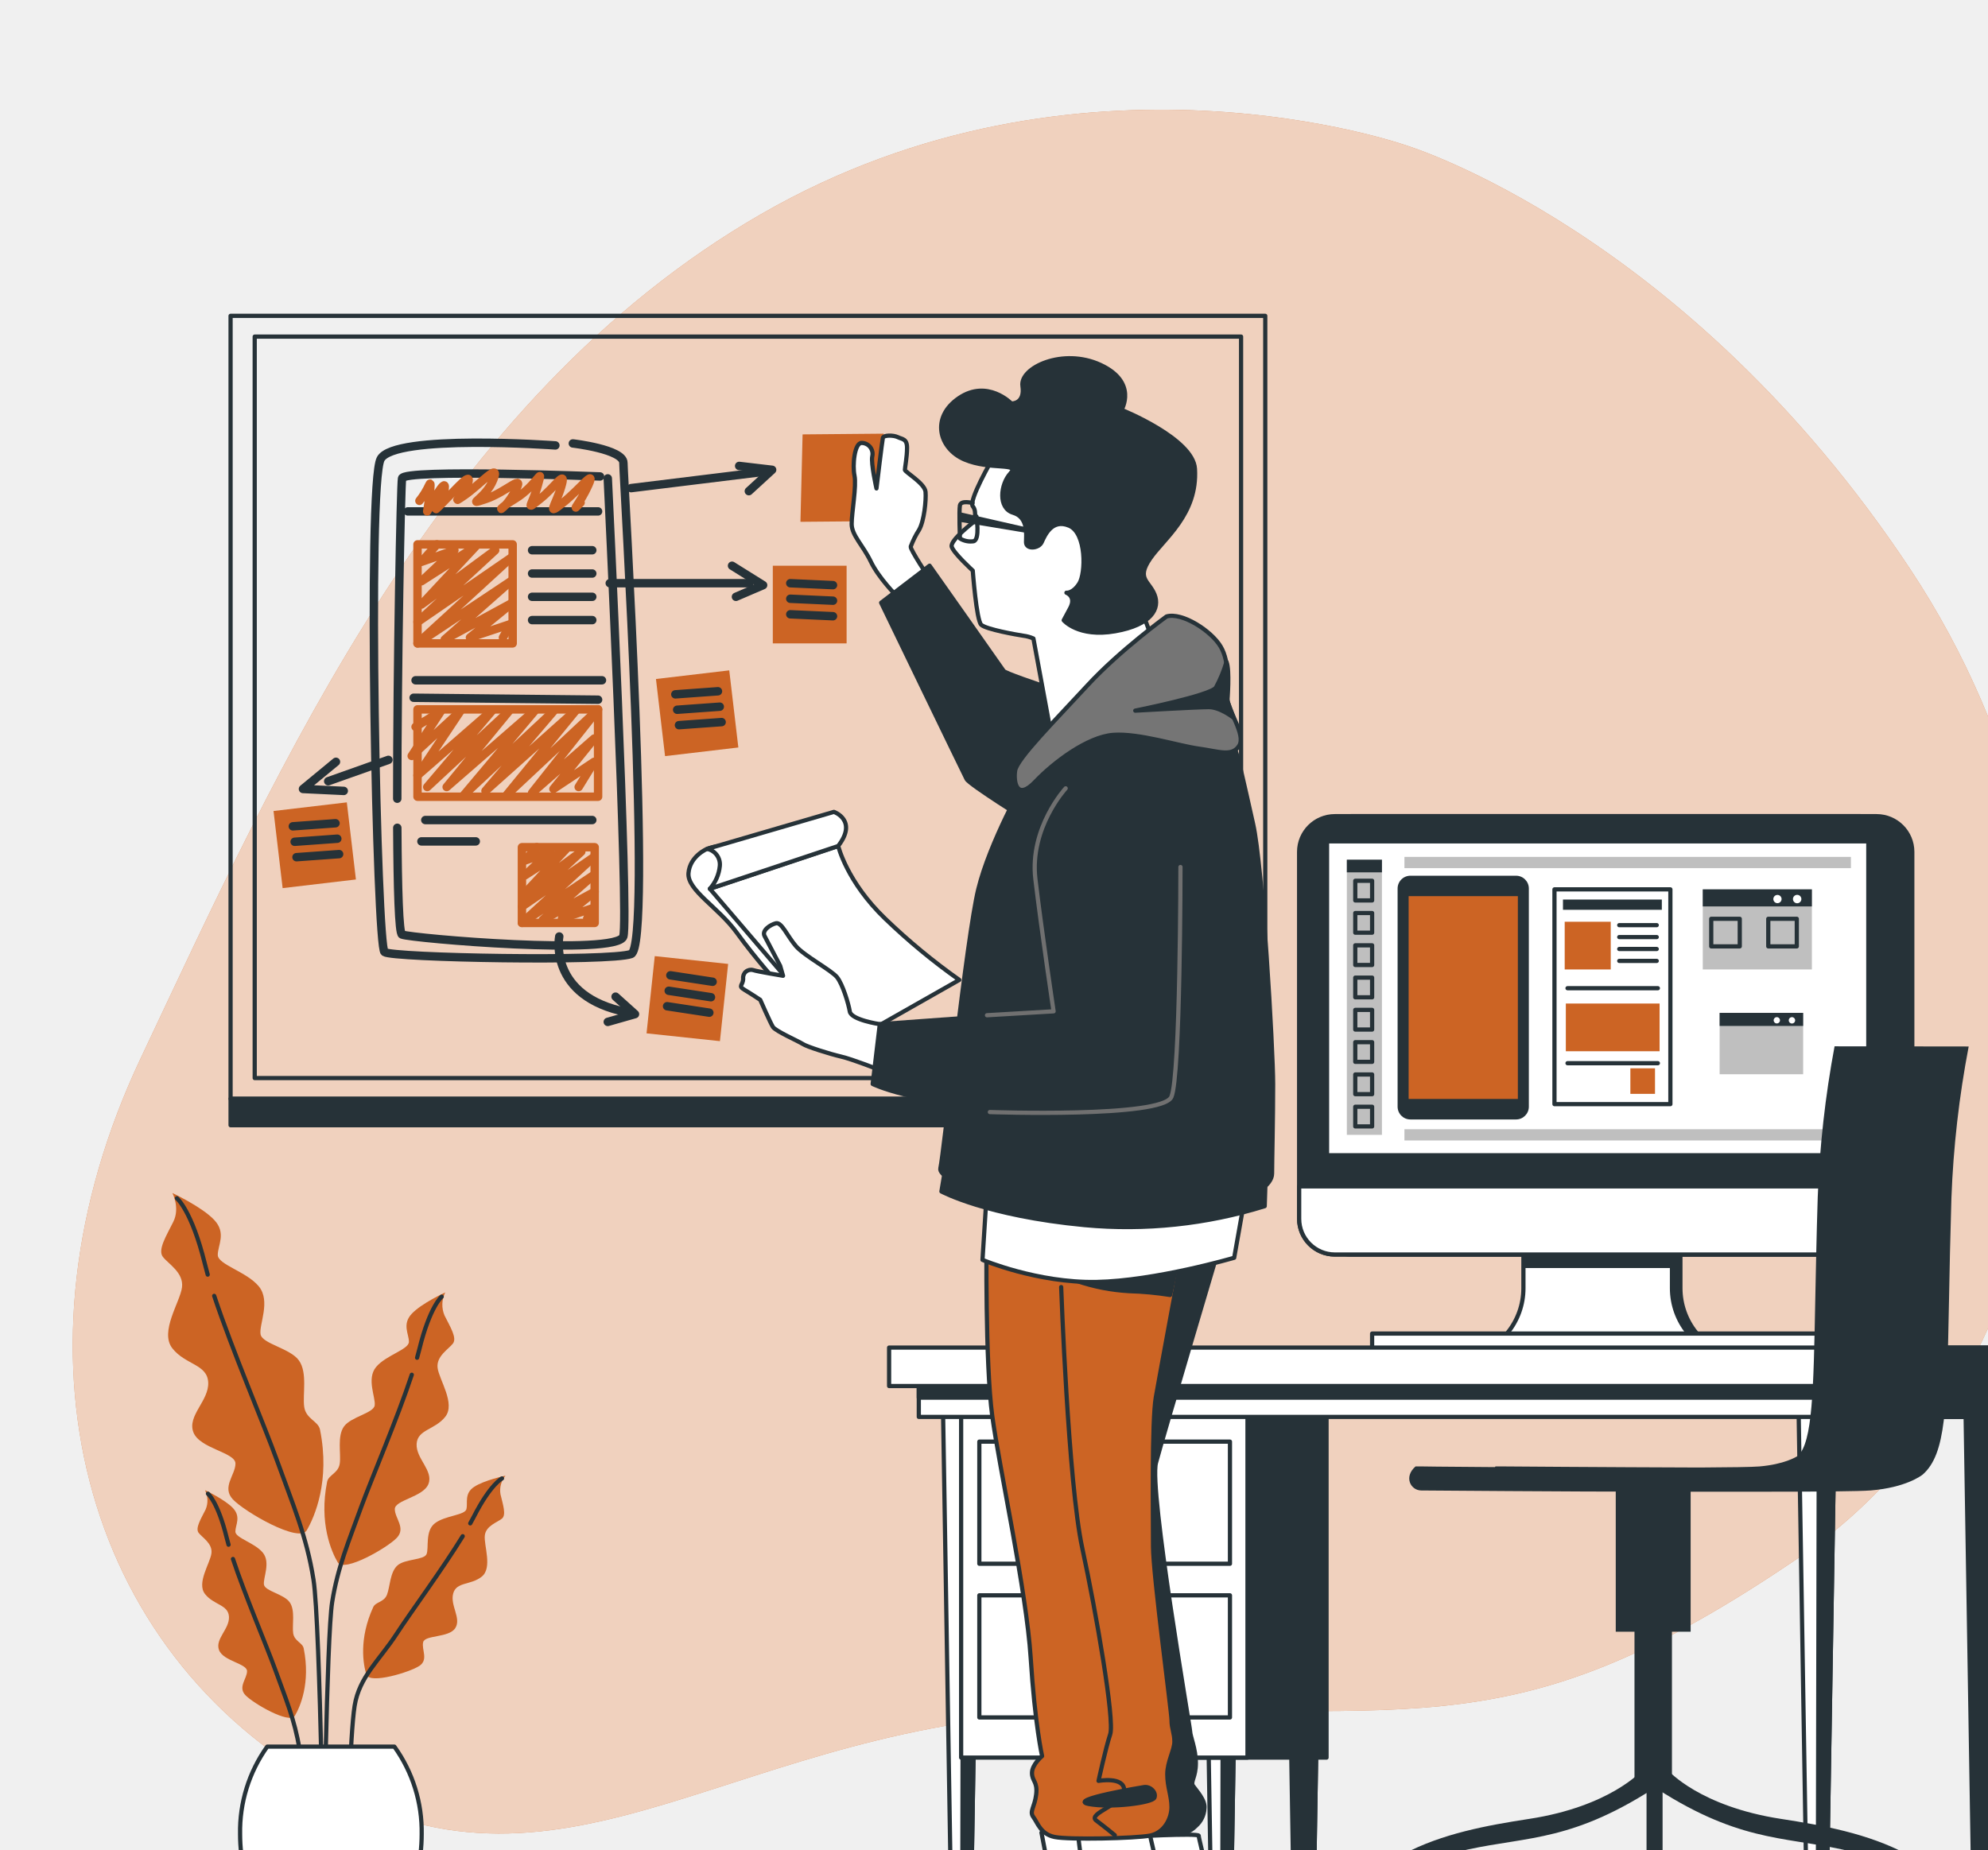
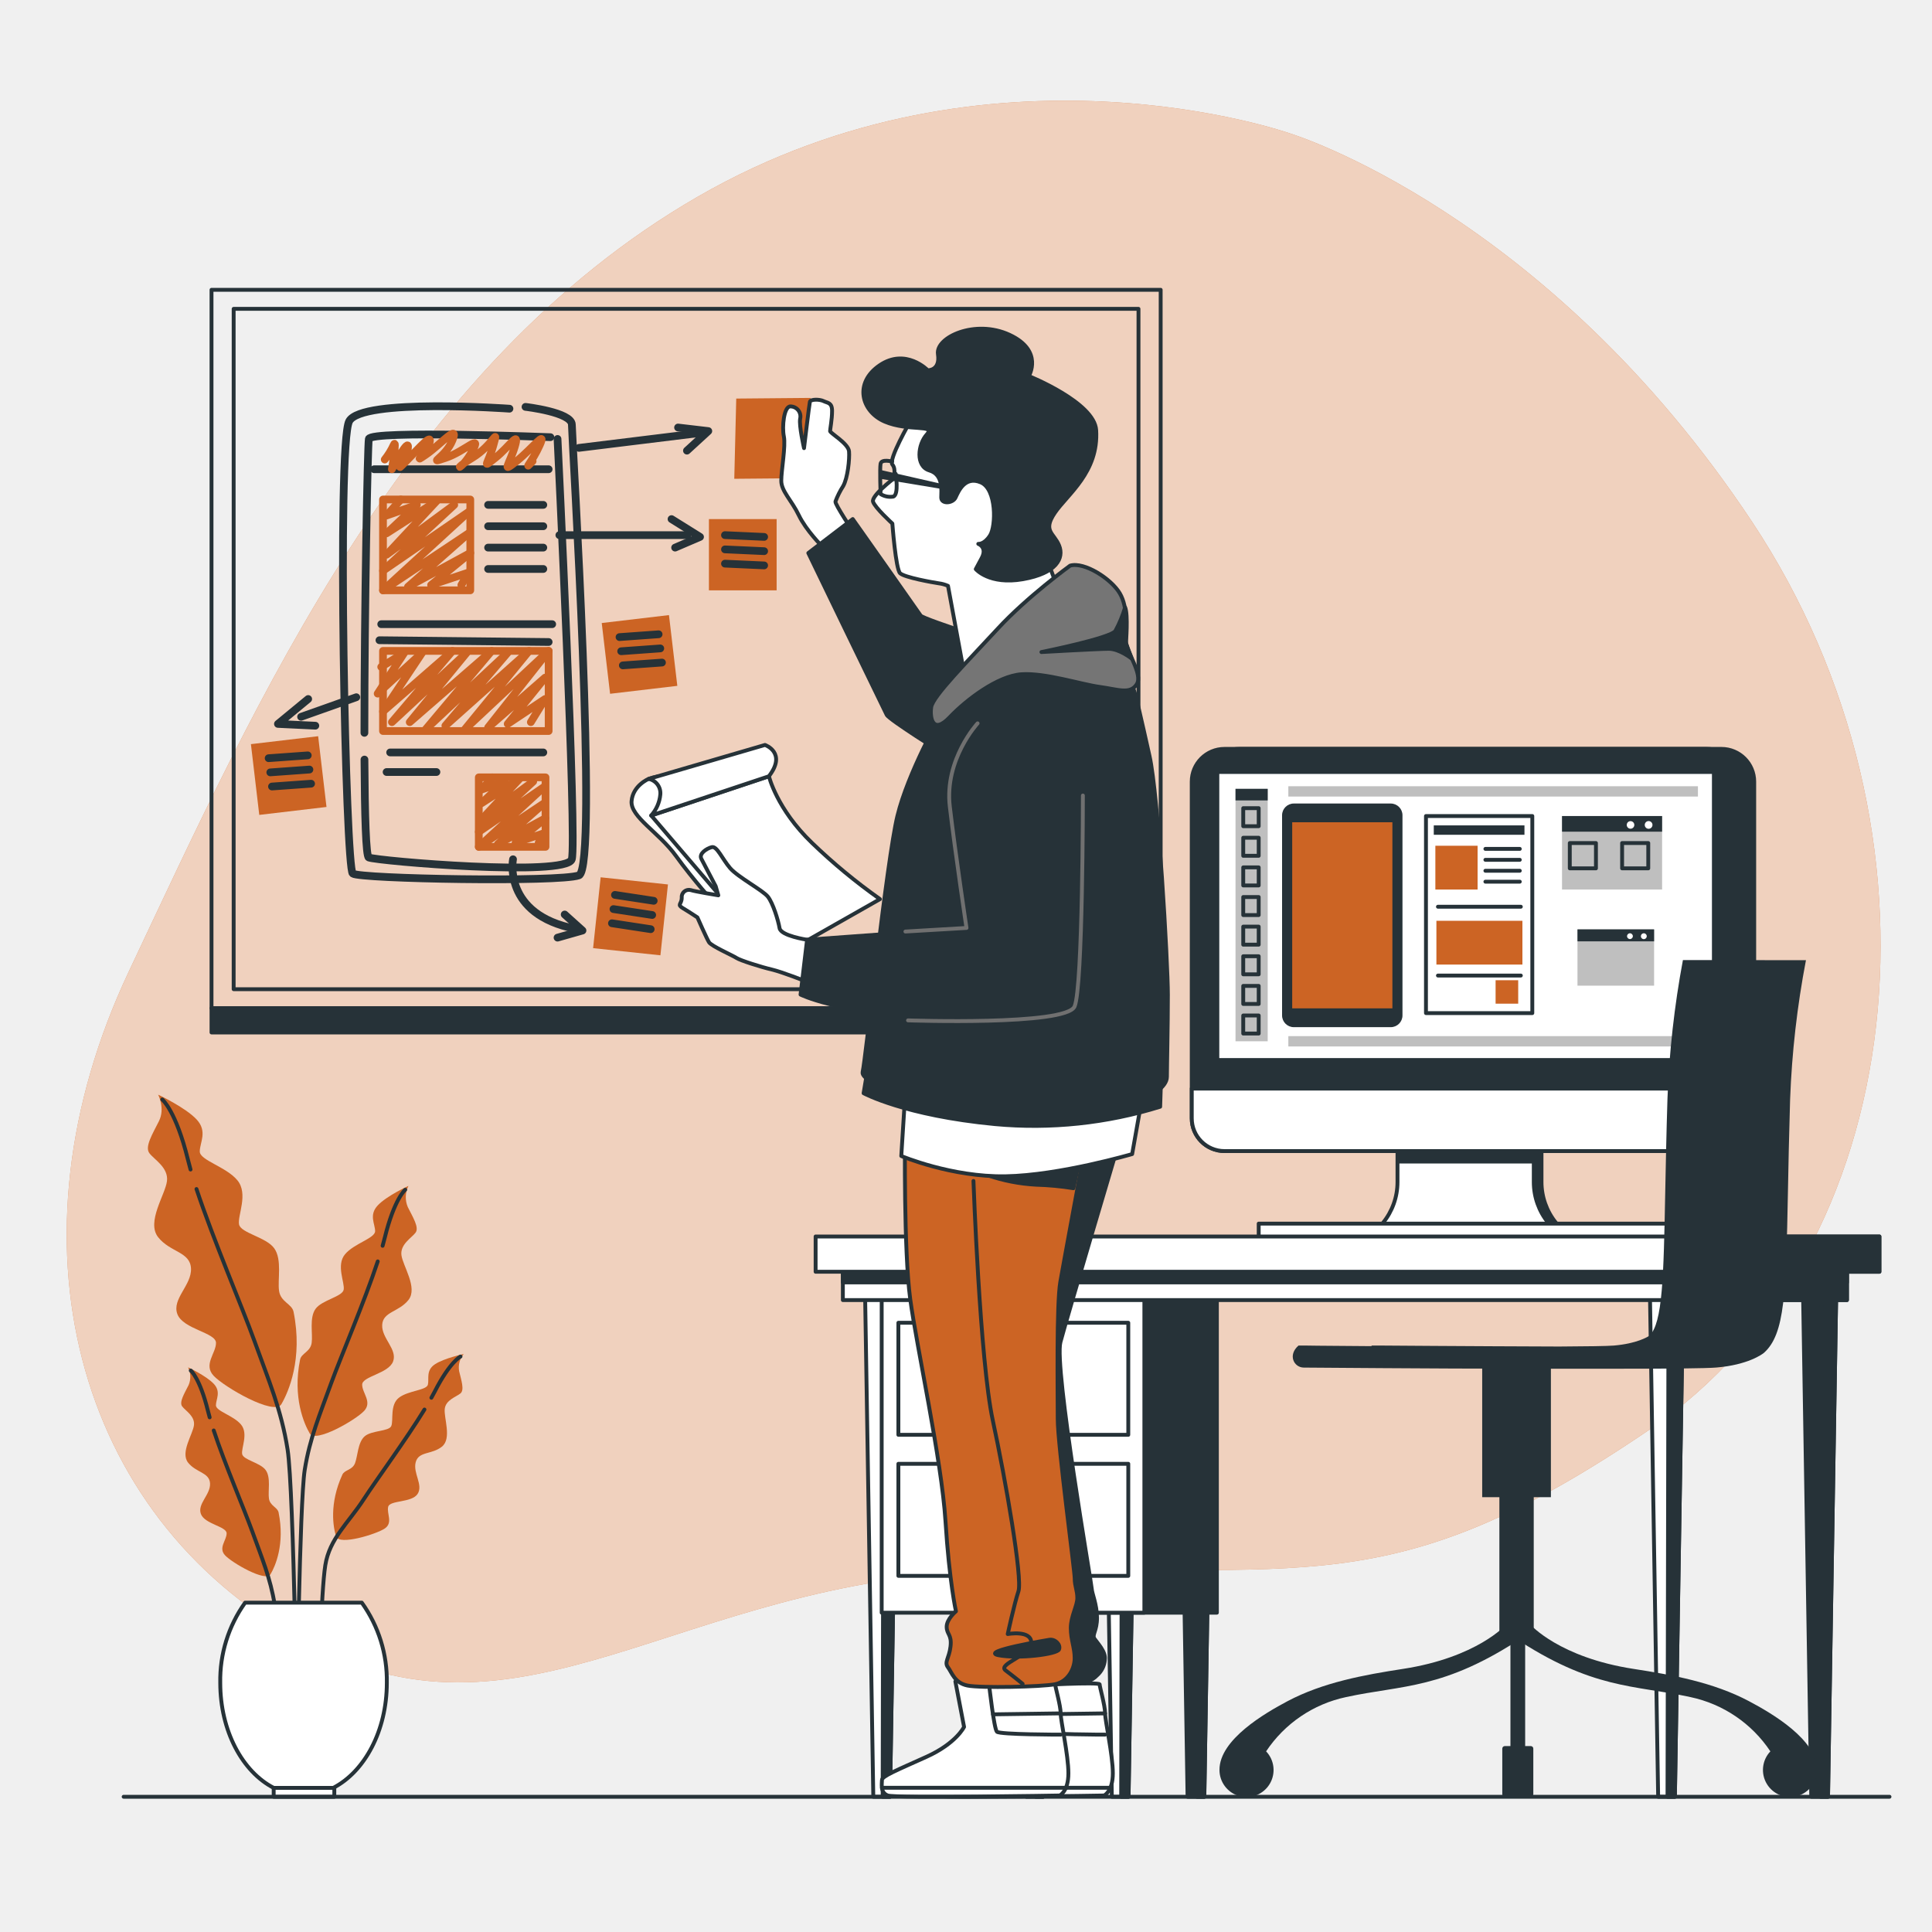
- <svg xmlns="http://www.w3.org/2000/svg">
+ <svg xmlns="http://www.w3.org/2000/svg" viewBox="0 0 500 500">
  <g id="freepik--background-simple--inject-64">
    <path d="M334,34.58s-77.4-27.52-153.37,16.3S66.3,181.67,33.38,251.34s-14,140.55,44,172.86,97.43-15.32,178.79-17.64S359.44,415.87,427,369.91s79.71-154.51,26.46-234.82S334,34.58,334,34.58Z" style="fill:#CC6424" />
    <path d="M334,34.58s-77.4-27.52-153.37,16.3S66.3,181.67,33.38,251.34s-14,140.55,44,172.86,97.43-15.32,178.79-17.64S359.44,415.87,427,369.91s79.71-154.51,26.46-234.82S334,34.58,334,34.58Z" style="fill:#fff;opacity:0.7" />
  </g>
  <g id="freepik--Plants--inject-64">
    <path d="M40.93,283.3s1.86,3.53.21,6.84-3.73,6.63-2.49,8.29,5,3.73,4.56,7.25-5.39,10.57-2.28,14.51,8.29,3.73,8.5,8.08-5,7.87-3.53,11.81,10,4.77,10,7.46-3.32,5.6-.62,8.5S71,366.51,72.82,363.4s5.62-11.71,3.15-23.92c-.42-2.05-3.34-2.51-3.75-5.41s.83-8.08-1.24-11-8.71-3.94-9.12-6.22,2.48-7.87-.42-11.39S51.7,300.3,51.7,298s2.08-5.18-.82-8.29S40.93,283.3,40.93,283.3Z" style="fill:#CC6424" />
    <path d="M50.85,307.72c4.32,13,11.88,30.67,14.95,39.2,3.73,10.36,7,17.86,8.63,28.22S77,454.89,77,454.89" style="fill:none;stroke:#263238;stroke-linecap:round;stroke-linejoin:round" />
    <path d="M42,284.55s3.52,2.9,6.63,15.54c.2.81.43,1.67.68,2.58" style="fill:none;stroke:#263238;stroke-linecap:round;stroke-linejoin:round" />
    <path d="M105.7,306.91a6.54,6.54,0,0,0-.16,5.48c1.32,2.65,3,5.3,2,6.63s-4,3-3.65,5.8,4.31,8.46,1.82,11.61-6.63,3-6.8,6.47,4,6.3,2.82,9.45-8,3.82-8,6,2.66,4.48.5,6.8S81.67,373.5,80.18,371s-4.49-9.37-2.52-19.14c.33-1.64,2.67-2,3-4.33s-.66-6.47,1-8.79,7-3.15,7.29-5-2-6.3.33-9.12,7.8-4.15,7.8-6-1.66-4.15.66-6.64S105.7,306.91,105.7,306.91Z" style="fill:#CC6424" />
    <path d="M97.76,326.45c-3.45,10.43-9.5,24.55-12,31.37-3,8.3-5.58,14.3-6.9,22.59s-2.05,63.82-2.05,63.82" style="fill:none;stroke:#263238;stroke-linecap:round;stroke-linejoin:round" />
    <path d="M104.87,307.91s-2.82,2.32-5.3,12.44c-.16.65-.35,1.34-.55,2.06" style="fill:none;stroke:#263238;stroke-linecap:round;stroke-linejoin:round" />
    <path d="M48.68,353.87a5.48,5.48,0,0,1,.14,4.57c-1.11,2.22-2.5,4.43-1.67,5.54s3.33,2.5,3.05,4.85-3.6,7.07-1.52,9.7,5.54,2.49,5.68,5.4S51,389.2,52,391.83s6.65,3.19,6.65,5-2.21,3.74-.41,5.68,10.51,7,11.76,4.92,3.76-7.83,2.1-16c-.27-1.37-2.22-1.68-2.5-3.62s.55-5.4-.83-7.34-5.82-2.63-6.1-4.16,1.66-5.26-.28-7.62-6.51-3.46-6.51-5,1.39-3.47-.55-5.55S48.68,353.87,48.68,353.87Z" style="fill:#CC6424" />
    <path d="M55.31,370.2c2.89,8.71,7.94,20.5,10,26.2,2.5,6.93,4.67,12,5.77,18.87s1.72,32.64,1.72,32.64" style="fill:none;stroke:#263238;stroke-linecap:round;stroke-linejoin:round" />
    <path d="M49.37,354.7s2.36,1.94,4.43,10.39c.14.55.29,1.12.46,1.72" style="fill:none;stroke:#263238;stroke-linecap:round;stroke-linejoin:round" />
    <path d="M120,350.42a5.45,5.45,0,0,0-1.18,4.42c.57,2.41,1.42,4.88.35,5.77s-3.8,1.67-4.07,4,1.89,7.7-.74,9.79-6,1.15-6.77,4,2,5.88.49,8.22-7.2,1.58-7.62,3.34,1.31,4.14-.89,5.62S87.77,400,87,397.67s-1.86-8.48,1.61-16.05c.59-1.27,2.56-1.12,3.27-2.95s.7-5.38,2.49-6.95,6.27-1.24,6.89-2.66-.42-5.5,2-7.35,7.13-1.88,7.48-3.37-.56-3.68,1.81-5.26S120,350.42,120,350.42Z" style="fill:#CC6424" />
    <path d="M109.85,364.79c-4.8,7.82-12.42,18.15-15.72,23.23-4,6.17-8.83,10.12-9.94,17.05s-1.71,32.64-1.71,32.64" style="fill:none;stroke:#263238;stroke-linecap:round;stroke-linejoin:round" />
    <path d="M119.18,351.07s-2.74,1.35-6.69,9.1c-.26.5-.54,1-.85,1.57" style="fill:none;stroke:#263238;stroke-linecap:round;stroke-linejoin:round" />
    <path d="M70.83,462.7H86.24c8.11-4.18,13.87-14.76,13.87-27.17a34.57,34.57,0,0,0-6.48-20.77H63.44A34.57,34.57,0,0,0,57,435.53C57,447.94,62.72,458.52,70.83,462.7Z" style="fill:#fff;stroke:#263238;stroke-linecap:round;stroke-linejoin:round" />
    <rect x="70.83" y="462.7" width="15.69" height="2.3" style="fill:#fff;stroke:#263238;stroke-linecap:round;stroke-linejoin:round" />
  </g>
  <g id="freepik--Board--inject-64">
    <rect x="54.74" y="75" width="245.64" height="185.92" style="fill:none;stroke:#263238;stroke-linecap:round;stroke-linejoin:round" />
    <rect x="60.47" y="79.93" width="234.17" height="176.07" style="fill:none;stroke:#263238;stroke-linecap:round;stroke-linejoin:round" />
    <path d="M131.85,105.77S93.59,103,90.37,109s-.93,115.7.92,117.08,53.47,2.3,58.54.46S148,113.14,148,109.91s-12-4.61-12-4.61" style="fill:none;stroke:#263238;stroke-linecap:round;stroke-linejoin:round;stroke-width:2px" />
    <path d="M94.32,196.57c.08,14.46.39,25.06,1.12,25.35,2.3.92,51.16,5.07,52.54.46s-3.69-108.78-3.69-108.78" style="fill:none;stroke:#263238;stroke-linecap:round;stroke-linejoin:round;stroke-width:2px" />
    <path d="M142.45,113.14s-46.55-1.84-47,.46c-.3,1.47-1.15,44.66-1.14,76.06" style="fill:none;stroke:#263238;stroke-linecap:round;stroke-linejoin:round;stroke-width:2px" />
    <line x1="96.82" y1="121.44" x2="141.99" y2="121.44" style="fill:none;stroke:#263238;stroke-linecap:round;stroke-linejoin:round;stroke-width:2px" />
    <path d="M137.84,119.35c-2.76,2.92,0,0,1.85-4.17s-1.85.83-6,4.17-1.84.84-.46-3.75-1.38,0-5.07,2.92-1.84,1.67-.46-3.34,0,0-5.53,3.34-2.77,3.33,0-1.67-1.84,0-6.91,1.67,0,0,1.84-4.59-3.23,1.25-6.91,3.75,0,0,.92-2.92-2.31.84-6,4.59,0,0,.46-3.34-4.15,5.43-4.15,5.43,1.38-8.35.46-6.26a18,18,0,0,1-2.31,3.75" style="fill:none;stroke:#CC6424;stroke-linecap:round;stroke-linejoin:round;stroke-width:2px" />
    <rect x="99.12" y="129.27" width="22.59" height="23.51" style="fill:none;stroke:#CC6424;stroke-linecap:round;stroke-linejoin:round;stroke-width:2px" />
    <polyline points="103.73 129.27 100.05 133.42 107.88 130.66 100.05 138.03 112.95 129.73 100.05 143.56 117.56 130.66 99.12 147.71 121.25 132.5 99.12 152.78 121.25 138.03 105.58 151.86 121.71 143.1 111.57 151.4 121.25 148.17 119.4 151.4" style="fill:none;stroke:#CC6424;stroke-linecap:round;stroke-linejoin:round;stroke-width:2px" />
    <rect x="123.91" y="201.18" width="17.27" height="17.98" style="fill:none;stroke:#CC6424;stroke-linecap:round;stroke-linejoin:round;stroke-width:2px" />
    <polyline points="127.43 201.18 124.61 204.35 130.6 202.24 124.61 207.88 134.48 201.53 124.61 212.11 138 202.24 123.91 215.28 140.82 203.65 123.91 219.16 140.82 207.88 128.84 218.45 141.18 211.75 133.42 218.1 140.82 215.63 139.41 218.1" style="fill:none;stroke:#CC6424;stroke-linecap:round;stroke-linejoin:round;stroke-width:2px" />
    <line x1="98.66" y1="161.54" x2="142.91" y2="161.54" style="fill:none;stroke:#263238;stroke-linecap:round;stroke-linejoin:round;stroke-width:2px" />
    <line x1="98.2" y1="165.69" x2="141.99" y2="166.15" style="fill:none;stroke:#263238;stroke-linecap:round;stroke-linejoin:round;stroke-width:2px" />
    <line x1="126.32" y1="130.66" x2="140.61" y2="130.66" style="fill:none;stroke:#263238;stroke-linecap:round;stroke-linejoin:round;stroke-width:2px" />
    <line x1="126.32" y1="136.19" x2="140.61" y2="136.19" style="fill:none;stroke:#263238;stroke-linecap:round;stroke-linejoin:round;stroke-width:2px" />
    <line x1="126.32" y1="141.72" x2="140.61" y2="141.72" style="fill:none;stroke:#263238;stroke-linecap:round;stroke-linejoin:round;stroke-width:2px" />
    <line x1="126.32" y1="147.25" x2="140.61" y2="147.25" style="fill:none;stroke:#263238;stroke-linecap:round;stroke-linejoin:round;stroke-width:2px" />
    <rect x="99.12" y="168.45" width="42.87" height="20.74" style="fill:none;stroke:#CC6424;stroke-linecap:round;stroke-linejoin:round;stroke-width:2px" />
    <polyline points="98.66 172.6 104.65 168.91 97.74 179.51 109.26 168.91 99.12 184.13 117.1 168.45 101.43 186.89 120.79 168.91 106.04 186.89 127.24 168.45 110.19 188.73 131.39 168.91 115.26 187.81 136.92 168.45 120.33 188.73 141.99 168.45 126.32 188.27 141.07 175.37 131.39 187.35 141.07 180.9 139.17 183.98 137.38 186.89" style="fill:none;stroke:#CC6424;stroke-linecap:round;stroke-linejoin:round;stroke-width:2px" />
    <line x1="100.97" y1="194.73" x2="140.61" y2="194.73" style="fill:none;stroke:#263238;stroke-linecap:round;stroke-linejoin:round;stroke-width:2px" />
    <line x1="100.05" y1="199.8" x2="112.95" y2="199.8" style="fill:none;stroke:#263238;stroke-linecap:round;stroke-linejoin:round;stroke-width:2px" />
    <line x1="149.83" y1="115.91" x2="181.47" y2="112.02" style="fill:none;stroke:#263238;stroke-linecap:round;stroke-linejoin:round;stroke-width:2px" />
    <line x1="144.76" y1="138.49" x2="177.94" y2="138.49" style="fill:none;stroke:#263238;stroke-linecap:round;stroke-linejoin:round;stroke-width:2px" />
    <line x1="92.21" y1="180.44" x2="77.92" y2="185.51" style="fill:none;stroke:#263238;stroke-linecap:round;stroke-linejoin:round;stroke-width:2px" />
    <path d="M132.77,222.38s-2.76,14.29,16.13,18" style="fill:none;stroke:#263238;stroke-linecap:round;stroke-linejoin:round;stroke-width:2px" />
    <polyline points="146.14 236.67 150.75 240.82 144.29 242.66" style="fill:none;stroke:#263238;stroke-linecap:round;stroke-linejoin:round;stroke-width:2px" />
    <polyline points="173.79 134.34 181.17 138.95 174.72 141.72" style="fill:none;stroke:#263238;stroke-linecap:round;stroke-linejoin:round;stroke-width:2px" />
    <polyline points="175.48 110.64 183.31 111.56 177.78 116.63" style="fill:none;stroke:#263238;stroke-linecap:round;stroke-linejoin:round;stroke-width:2px" />
    <polyline points="79.76 180.9 71.93 187.35 81.61 187.81" style="fill:none;stroke:#263238;stroke-linecap:round;stroke-linejoin:round;stroke-width:2px" />
    <rect x="183.47" y="134.34" width="17.52" height="18.44" style="fill:#CC6424" />
    <line x1="187.62" y1="138.49" x2="197.76" y2="138.95" style="fill:none;stroke:#263238;stroke-linecap:round;stroke-linejoin:round;stroke-width:2px" />
    <line x1="187.62" y1="142.18" x2="197.76" y2="142.64" style="fill:none;stroke:#263238;stroke-linecap:round;stroke-linejoin:round;stroke-width:2px" />
    <line x1="187.62" y1="145.87" x2="197.76" y2="146.33" style="fill:none;stroke:#263238;stroke-linecap:round;stroke-linejoin:round;stroke-width:2px" />
    <rect x="156.74" y="160.16" width="17.52" height="18.44" transform="translate(-18.7 20.55) rotate(-6.73)" style="fill:#CC6424" />
    <line x1="160.33" y1="164.88" x2="170.45" y2="164.15" style="fill:none;stroke:#263238;stroke-linecap:round;stroke-linejoin:round;stroke-width:2px" />
    <line x1="160.76" y1="168.54" x2="170.88" y2="167.81" style="fill:none;stroke:#263238;stroke-linecap:round;stroke-linejoin:round;stroke-width:2px" />
    <line x1="161.19" y1="172.2" x2="171.32" y2="171.47" style="fill:none;stroke:#263238;stroke-linecap:round;stroke-linejoin:round;stroke-width:2px" />
    <rect x="65.94" y="191.5" width="17.52" height="18.44" transform="translate(-22.99 10.13) rotate(-6.73)" style="fill:#CC6424" />
    <line x1="69.52" y1="196.22" x2="79.65" y2="195.49" style="fill:none;stroke:#263238;stroke-linecap:round;stroke-linejoin:round;stroke-width:2px" />
    <line x1="69.95" y1="199.89" x2="80.08" y2="199.16" style="fill:none;stroke:#263238;stroke-linecap:round;stroke-linejoin:round;stroke-width:2px" />
    <line x1="70.39" y1="203.55" x2="80.51" y2="202.82" style="fill:none;stroke:#263238;stroke-linecap:round;stroke-linejoin:round;stroke-width:2px" />
    <rect x="154.44" y="227.91" width="17.52" height="18.44" transform="translate(25.97 -15.92) rotate(6.07)" style="fill:#CC6424" />
    <line x1="159.15" y1="231.6" x2="169.18" y2="233.13" style="fill:none;stroke:#263238;stroke-linecap:round;stroke-linejoin:round;stroke-width:2px" />
    <line x1="158.76" y1="235.27" x2="168.79" y2="236.8" style="fill:none;stroke:#263238;stroke-linecap:round;stroke-linejoin:round;stroke-width:2px" />
    <line x1="158.37" y1="238.94" x2="168.4" y2="240.47" style="fill:none;stroke:#263238;stroke-linecap:round;stroke-linejoin:round;stroke-width:2px" />
    <rect x="54.74" y="260.92" width="245.63" height="6.28" style="fill:#263238;stroke:#263238;stroke-linecap:round;stroke-linejoin:round" />
  </g>
  <g id="freepik--Device--inject-64">
    <path d="M398.94,305.93V294.21H363.67v11.72a16.73,16.73,0,0,1-3.75,10.54l-1.54,1.91h45.85l-1.54-1.91A16.73,16.73,0,0,1,398.94,305.93Z" style="fill:#263238;stroke:#263238;stroke-linecap:round;stroke-linejoin:round" />
    <path d="M396.94,305.93V294.21H361.67v11.72a16.73,16.73,0,0,1-3.75,10.54l-1.54,1.91h45.85l-1.54-1.91A16.73,16.73,0,0,1,396.94,305.93Z" style="fill:#fff;stroke:#263238;stroke-linecap:round;stroke-linejoin:round" />
    <rect x="361.81" y="297.52" width="35.41" height="3.59" style="fill:#263238" />
    <rect x="308.42" y="193.81" width="141.76" height="104.09" rx="8.48" style="fill:#263238;stroke:#263238;stroke-linecap:round;stroke-linejoin:round" />
    <rect x="312.23" y="193.81" width="141.76" height="104.09" rx="8.48" style="fill:#263238;stroke:#263238;stroke-linecap:round;stroke-linejoin:round" />
    <path d="M308.42,281.72H450.19a0,0,0,0,1,0,0v7.7a8.48,8.48,0,0,1-8.48,8.48H316.91a8.48,8.48,0,0,1-8.48-8.48v-7.7A0,0,0,0,1,308.42,281.72Z" style="fill:#fff;stroke:#263238;stroke-linecap:round;stroke-linejoin:round" />
    <rect x="315.55" y="200.29" width="127.5" height="73.54" style="fill:#fff" />
    <rect x="331.8" y="207.95" width="31.16" height="57.88" rx="3.04" style="fill:#263238" />
    <rect x="334.42" y="212.8" width="25.93" height="48.16" style="fill:#CC6424" />
    <rect x="371.06" y="213.61" width="23.47" height="2.43" style="fill:#263238" />
    <rect x="371.47" y="218.88" width="10.93" height="11.33" style="fill:#CC6424" />
    <rect x="387.06" y="253.68" width="5.85" height="6.07" style="fill:#CC6424" />
    <rect x="371.74" y="238.3" width="22.26" height="11.33" style="fill:#CC6424" />
    <line x1="384.42" y1="219.69" x2="393.32" y2="219.69" style="fill:none;stroke:#263238;stroke-linecap:round;stroke-linejoin:round" />
    <line x1="384.42" y1="222.52" x2="393.32" y2="222.52" style="fill:none;stroke:#263238;stroke-linecap:round;stroke-linejoin:round" />
    <line x1="384.42" y1="225.35" x2="393.32" y2="225.35" style="fill:none;stroke:#263238;stroke-linecap:round;stroke-linejoin:round" />
    <line x1="384.42" y1="228.18" x2="393.32" y2="228.18" style="fill:none;stroke:#263238;stroke-linecap:round;stroke-linejoin:round" />
    <line x1="372.14" y1="234.66" x2="393.59" y2="234.66" style="fill:none;stroke:#263238;stroke-linecap:round;stroke-linejoin:round" />
    <line x1="372.14" y1="252.47" x2="393.59" y2="252.47" style="fill:none;stroke:#263238;stroke-linecap:round;stroke-linejoin:round" />
    <rect x="369.04" y="211.19" width="27.52" height="51" style="fill:none;stroke:#263238;stroke-linecap:round;stroke-linejoin:round" />
    <rect x="404.25" y="211.19" width="25.9" height="19.02" style="fill:#bfbfbf" />
    <rect x="404.25" y="211.19" width="25.9" height="4.05" style="fill:#263238" />
    <rect x="406.26" y="218.18" width="6.77" height="6.55" style="fill:none;stroke:#263238;stroke-linecap:round;stroke-linejoin:round" />
    <rect x="419.8" y="218.18" width="6.77" height="6.55" style="fill:none;stroke:#263238;stroke-linecap:round;stroke-linejoin:round" />
    <path d="M427.66,213.49a1,1,0,1,1-1-1A1,1,0,0,1,427.66,213.49Z" style="fill:#fff" />
    <circle cx="421.98" cy="213.49" r="0.98" style="fill:#fff" />
    <rect x="408.25" y="240.52" width="19.83" height="14.57" style="fill:#bfbfbf" />
    <rect x="408.25" y="240.52" width="19.83" height="3.1" style="fill:#263238" />
    <path d="M426.18,242.28a.76.76,0,1,1-.76-.75A.76.76,0,0,1,426.18,242.28Z" style="fill:#fff" />
    <path d="M422.58,242.28a.75.75,0,1,1-1.5,0,.75.75,0,0,1,1.5,0Z" style="fill:#fff" />
    <rect x="319.75" y="204.15" width="8.33" height="65.33" style="fill:#bfbfbf" />
    <rect x="319.75" y="204.15" width="8.33" height="3" style="fill:#263238" />
    <rect x="321.75" y="209.15" width="4" height="4.67" style="fill:none;stroke:#263238;stroke-linecap:round;stroke-linejoin:round" />
    <rect x="321.75" y="216.81" width="4" height="4.67" style="fill:none;stroke:#263238;stroke-linecap:round;stroke-linejoin:round" />
    <rect x="321.75" y="224.48" width="4" height="4.67" style="fill:none;stroke:#263238;stroke-linecap:round;stroke-linejoin:round" />
    <rect x="321.75" y="232.15" width="4" height="4.67" style="fill:none;stroke:#263238;stroke-linecap:round;stroke-linejoin:round" />
    <rect x="321.75" y="239.81" width="4" height="4.67" style="fill:none;stroke:#263238;stroke-linecap:round;stroke-linejoin:round" />
    <rect x="321.75" y="247.48" width="4" height="4.67" style="fill:none;stroke:#263238;stroke-linecap:round;stroke-linejoin:round" />
    <rect x="321.75" y="255.15" width="4" height="4.67" style="fill:none;stroke:#263238;stroke-linecap:round;stroke-linejoin:round" />
    <rect x="321.75" y="262.81" width="4" height="4.67" style="fill:none;stroke:#263238;stroke-linecap:round;stroke-linejoin:round" />
    <rect x="333.42" y="203.48" width="106" height="2.67" style="fill:#bfbfbf" />
    <rect x="333.42" y="268.15" width="106" height="2.67" style="fill:#bfbfbf" />
    <rect x="356.38" y="318.38" width="45.86" height="2.09" style="fill:#263238;stroke:#263238;stroke-linecap:round;stroke-linejoin:round" />
    <rect x="325.75" y="316.67" width="106.47" height="3.8" style="fill:#fff;stroke:#263238;stroke-linecap:round;stroke-linejoin:round" />
  </g>
  <g id="freepik--Desk--inject-64">
    <polygon points="230.34 465 226.01 465 223.84 332.33 232.51 332.33 230.34 465" style="fill:#fff;stroke:#263238;stroke-linecap:round;stroke-linejoin:round" />
    <polygon points="230.34 465 228.43 465 228.69 332.33 232.51 332.33 230.34 465" style="fill:#263238;stroke:#263238;stroke-linecap:round;stroke-linejoin:round" />
    <polygon points="292.07 465 287.74 465 285.57 332.33 294.24 332.33 292.07 465" style="fill:#fff;stroke:#263238;stroke-linecap:round;stroke-linejoin:round" />
    <polygon points="292.07 465 290.16 465 290.42 332.33 294.24 332.33 292.07 465" style="fill:#263238;stroke:#263238;stroke-linecap:round;stroke-linejoin:round" />
    <polygon points="269.97 465 265.63 465 263.47 332.33 272.13 332.33 269.97 465" style="fill:#263238;stroke:#263238;stroke-linecap:round;stroke-linejoin:round" />
    <polygon points="269.97 465 268.06 465 268.31 332.33 272.13 332.33 269.97 465" style="fill:#263238;stroke:#263238;stroke-linecap:round;stroke-linejoin:round" />
    <polygon points="311.68 465 307.34 465 305.18 332.33 313.84 332.33 311.68 465" style="fill:#263238;stroke:#263238;stroke-linecap:round;stroke-linejoin:round" />
    <polygon points="311.68 465 309.76 465 310.02 332.33 313.84 332.33 311.68 465" style="fill:#263238;stroke:#263238;stroke-linecap:round;stroke-linejoin:round" />
    <rect x="246.95" y="334.36" width="67.98" height="83" style="fill:#263238;stroke:#263238;stroke-linecap:round;stroke-linejoin:round" />
    <rect x="228.18" y="334.36" width="67.98" height="83" style="fill:#fff;stroke:#263238;stroke-linecap:round;stroke-linejoin:round" />
    <polygon points="433.46 465 429.13 465 426.96 332.33 435.63 332.33 433.46 465" style="fill:#fff;stroke:#263238;stroke-linecap:round;stroke-linejoin:round" />
    <polygon points="433.46 465 431.55 465 431.81 332.33 435.63 332.33 433.46 465" style="fill:#263238;stroke:#263238;stroke-linecap:round;stroke-linejoin:round" />
    <polygon points="473.09 465 468.75 465 466.59 332.33 475.25 332.33 473.09 465" style="fill:#263238;stroke:#263238;stroke-linecap:round;stroke-linejoin:round" />
    <polygon points="473.09 465 471.18 465 471.43 332.33 475.25 332.33 473.09 465" style="fill:#263238;stroke:#263238;stroke-linecap:round;stroke-linejoin:round" />
    <rect x="218.13" y="327.33" width="259.86" height="9.13" style="fill:#fff;stroke:#263238;stroke-linecap:round;stroke-linejoin:round" />
    <rect x="218.13" y="327.33" width="259.86" height="4.56" style="fill:#263238;stroke:#263238;stroke-linecap:round;stroke-linejoin:round" />
    <rect x="439.63" y="327.33" width="38.36" height="9.13" style="fill:#263238;stroke:#263238;stroke-linecap:round;stroke-linejoin:round" />
    <rect x="211.08" y="320" width="275.31" height="9.13" style="fill:#fff;stroke:#263238;stroke-linecap:round;stroke-linejoin:round" />
    <rect x="448.03" y="320" width="38.36" height="9.13" style="fill:#263238;stroke:#263238;stroke-linecap:round;stroke-linejoin:round" />
    <rect x="232.5" y="342.33" width="59.5" height="29" style="fill:#fff;stroke:#263238;stroke-linecap:round;stroke-linejoin:round" />
    <rect x="255.75" y="353.83" width="13" height="4.5" style="fill:#263238;stroke:#263238;stroke-linecap:round;stroke-linejoin:round" />
    <rect x="232.5" y="378.83" width="59.5" height="29" style="fill:#fff;stroke:#263238;stroke-linecap:round;stroke-linejoin:round" />
    <rect x="255.75" y="390.33" width="13" height="4.5" style="fill:#263238;stroke:#263238;stroke-linecap:round;stroke-linejoin:round" />
  </g>
  <g id="freepik--Chair--inject-64">
    <rect x="383.6" y="351.71" width="17.78" height="35.76" transform="translate(784.97 739.18) rotate(180)" style="fill:#263238" />
    <rect x="388.04" y="374.77" width="8.89" height="49.52" transform="translate(784.97 799.06) rotate(180)" style="fill:#263238" />
    <path d="M396.1,420.48s7.47,8.48,26.67,11.43c10.14,1.56,20.7,3.5,29.86,8.35,5.89,3.12,17.62,9.95,17.62,17.75a7,7,0,1,1-12.08-4.76,33.07,33.07,0,0,0-20.71-14.05c-14.6-3.18-25.26-1.88-45.8-15.54Z" style="fill:#263238" />
    <path d="M389.75,420.48s-7.47,8.48-26.67,11.43c-10.14,1.56-20.7,3.5-29.86,8.35-5.9,3.12-17.62,9.95-17.62,17.75a7,7,0,1,0,12.07-4.76,33.1,33.1,0,0,1,20.71-14.05c14.61-3.18,25.27-1.88,45.81-15.54Z" style="fill:#263238" />
    <rect x="388.79" y="451.88" width="8.03" height="13.12" rx="0.66" transform="translate(785.61 916.88) rotate(180)" style="fill:#263238" />
    <rect x="390.9" y="421.67" width="3.81" height="43.33" transform="translate(785.61 886.67) rotate(180)" style="fill:#263238" />
    <path d="M435.54,248.46a243.09,243.09,0,0,0-4,35.86c-.29,9.28-.44,17.23-.58,24.24-.42,21.79-.66,33.87-4.09,37.12-.44.3-3.28,2.05-9.22,2.55-1.66.14-6.94.21-14.12.25-22.77-.07-46.7-.26-47.08-.26h-1.39c-.06,0-.11.11-.16.16-13.68-.08-17.2-.16-17.45-.16h-1.39c-2.87,2.49-1.16,5.69,1.34,5.71,1.87,0,34.46.29,56.75.29,3.94,0,7.65,0,10.94,0l15.06,0c11.67,0,21.34-.08,24-.3,8.25-.68,11.95-3.47,12.34-3.79,5.5-4.88,5.71-15.59,6.22-41.45.13-7,.29-14.94.57-24.18a237.9,237.9,0,0,1,4.1-36Z" style="fill:#263238" />
  </g>
  <g id="freepik--Character--inject-64">
    <path d="M258.75,435.17,261,446.92s-2,4.25-9.75,7.75-11.5,5-11.5,6-.5,3.25,1.5,4,44.5,0,44.5,0,2.25-1,2.25-5.75-2-13.5-2-15.5-1.41-6.82-1.41-7.5-17.09.25-17.09.25S262.5,431.42,258.75,435.17Z" style="fill:#fff;stroke:#263238;stroke-linecap:round;stroke-linejoin:round" />
    <path d="M267.5,436.17s1.25,11.25,2,12,16.5.75,16.5.75" style="fill:#fff;stroke:#263238;stroke-linecap:round;stroke-linejoin:round" />
    <line x1="286" y1="443.42" x2="268.5" y2="443.67" style="fill:#fff;stroke:#263238;stroke-linecap:round;stroke-linejoin:round" />
    <line x1="239.75" y1="462.67" x2="287.5" y2="462.67" style="fill:#fff;stroke:#263238;stroke-linecap:round;stroke-linejoin:round" />
    <path d="M290,294.25s-13.86,46.66-15.56,53.09,8.12,62.89,8.12,63.9,1.35,4.06,1.35,7.44-1.35,4.39-.67,5.41,3,3.38,2.7,5.41a5.93,5.93,0,0,1-2,4.06,6.5,6.5,0,0,1-2.7,1.69h-8.12s-2-15.22-7.44-55.45,3.39-63.23,5.08-70.67a64.1,64.1,0,0,1,5.07-13.86Z" style="fill:#263238;stroke:#263238;stroke-linecap:round;stroke-linejoin:round" />
    <path d="M247.25,435.17l2.25,11.75s-2,4.25-9.75,7.75-11.5,5-11.5,6-.5,3.25,1.5,4,44.5,0,44.5,0,2.25-1,2.25-5.75-2-13.5-2-15.5-1.41-6.82-1.41-7.5-17.09.25-17.09.25S251,431.42,247.25,435.17Z" style="fill:#fff;stroke:#263238;stroke-linecap:round;stroke-linejoin:round" />
    <path d="M256,436.17s1.25,11.25,2,12,16.5.75,16.5.75" style="fill:#fff;stroke:#263238;stroke-linecap:round;stroke-linejoin:round" />
    <line x1="274.5" y1="443.42" x2="257" y2="443.67" style="fill:#fff;stroke:#263238;stroke-linecap:round;stroke-linejoin:round" />
    <line x1="228.25" y1="462.67" x2="276" y2="462.67" style="fill:#fff;stroke:#263238;stroke-linecap:round;stroke-linejoin:round" />
    <path d="M234.21,294.25s-.34,29.42,1.35,41.93,8.12,41.59,9.13,57.48S247.4,417,247.4,417,245,419,245,421s1.35,2,1,5.08-1.69,4.05-.67,5.41,1.69,4.05,5.07,4.73,19.27.34,22.65-.34,5.07-4.06,5.07-6.76-1-4.73-1-7.78,1.69-5.74,1.69-7.77-.68-3.05-.68-5.08-4.39-34.48-4.39-41.24-.34-29.76.67-35.51,6.09-33.13,6.09-33.13Z" style="fill:#CC6424;stroke:#263238;stroke-linecap:round;stroke-linejoin:round" />
    <path d="M255.64,304.17a46.24,46.24,0,0,0,12.44,2.43,74.63,74.63,0,0,1,9.72.91l1.82-8.5Z" style="fill:#263238;stroke:#263238;stroke-linecap:round;stroke-linejoin:round" />
    <path d="M251.93,305.63s1.66,46.46,5,61.95,7.74,40.93,6.64,44.25-2.77,11.06-2.77,11.06,6.09-1.1,6.09,2.21-8.85,5.54-6.64,7.2,4.41,3.48,4.41,3.48" style="fill:none;stroke:#263238;stroke-linecap:round;stroke-linejoin:round" />
    <path d="M271.58,424.37s-18.36,3-13.15,4,15.14-.25,15.64-1.49S273.07,424.12,271.58,424.37Z" style="fill:#263238;stroke:#263238;stroke-linecap:round;stroke-linejoin:round" />
    <polygon points="190.54 103.15 190.03 123.91 209.61 123.74 209.78 102.98 190.54 103.15" style="fill:#CC6424" />
    <path d="M212.82,141.46s-4.22-4.22-6.08-8.1-4.55-6.24-4.55-8.94,1.18-9,.67-11.48,0-7.76,1.69-7.76a2.6,2.6,0,0,1,2.53,3.2c-.34,1.69,1,7.6,1,7.6s1.35-11.31,1.52-12,2.53-.68,3.55-.17,2.19.33,2.19,2.53-.51,4.72-.51,5.23,4.73,3.21,4.9,5.23-.34,6.92-1.52,9a21,21,0,0,0-2,4c-.17.67,4.56,7.76,4.56,7.76Z" style="fill:#fff;stroke:#263238;stroke-linecap:round;stroke-linejoin:round" />
    <path d="M220.69,134.33l-11.5,8.79S228.8,183.69,229.48,185s14.87,10.15,14.87,10.15l21.3-26.38s-26.71-8.45-27.38-9.46S220.69,134.33,220.69,134.33Z" style="fill:#263238;stroke:#263238;stroke-linecap:round;stroke-linejoin:round" />
    <path d="M234.25,283.42l-1,15.75s13,5.5,27,5.25S293,298.67,293,298.67l2.75-15.5s-33.75,2.75-44,1.75S234.25,283.42,234.25,283.42Z" style="fill:#fff;stroke:#263238;stroke-linecap:round;stroke-linejoin:round" />
    <path d="M224.25,278.42l-.75,4.5s10.59,5.78,34,8a109.92,109.92,0,0,0,42.75-4.5l.25-7.75a165.1,165.1,0,0,1-38,4.5A197.65,197.65,0,0,1,224.25,278.42Z" style="fill:#263238;stroke:#263238;stroke-linecap:round;stroke-linejoin:round" />
    <path d="M243.25,185.42s-8.25,14.5-11,25.75-8.25,63.25-9,66.25,16.75,9,28.25,9.25,37.25.75,41.75-1,8.75-4.25,8.75-7,.25-13,.25-21.25-2.5-51.75-4.75-61.75-3.75-17-4.5-18.25-6.25-7.25-17.5-6.5a60.36,60.36,0,0,0-25,7.5A25.89,25.89,0,0,0,243.25,185.42Z" style="fill:#263238;stroke:#263238;stroke-linecap:round;stroke-linejoin:round" />
    <path d="M167.85,201.58s-4.06,1.69-4.4,5.75,7.11,8.11,11.5,14.2S185.09,234,185.09,234l8.8,12.17,10.48-8.79L177.32,206s1.35-3-.34-4.06A11.84,11.84,0,0,0,167.85,201.58Z" style="fill:#fff;stroke:#263238;stroke-linecap:round;stroke-linejoin:round" />
    <path d="M168.53,211.05,199,200.9s2,8.46,11.15,17.25a150.19,150.19,0,0,0,17.59,14.54l-27.39,15.55Z" style="fill:#fff;stroke:#263238;stroke-linecap:round;stroke-linejoin:round" />
    <path d="M168.53,211.05a9.48,9.48,0,0,0,2.36-5.41,3.77,3.77,0,0,0-3-4.06l30.09-8.79s5.75,2,1,8.11Z" style="fill:#fff;stroke:#263238;stroke-linecap:round;stroke-linejoin:round" />
    <path d="M208.85,243.2s-6.76-1-7.1-3-1.69-6.42-3-8.11-7.78-5.07-9.81-7.44-3.38-5.75-4.73-5.41-3.38,1.69-2.71,3,3.72,7.11,3.72,7.11l.68,2.36s-6.09-1-7.1-1.35a1.87,1.87,0,0,0-2.37,2c0,1.69-1.35,1.69.34,2.7s3.72,2.37,3.72,2.37,2.37,5.41,3,6.42,6.09,3.39,7.1,4.06,6.43,2.37,9.13,3,8.79,3.05,8.79,3.05l1.69-7.78Z" style="fill:#fff;stroke:#263238;stroke-linecap:round;stroke-linejoin:round" />
    <path d="M280.53,196.54s-.68,28.74-.68,30.09,1,29.08-2,31.44-17.92,5.41-39.56,4.74-31.11-5.41-31.11-5.41l1.69-14.2,41.25-3s-4.39-31.44-3.72-42.26,9.47-16.57,9.47-16.57" style="fill:#263238;stroke:#263238;stroke-linecap:round;stroke-linejoin:round" />
    <path d="M235,264.07s40.94,1.43,43.1-3.6,2.15-54.59,2.15-54.59" style="fill:none;stroke:#707070;stroke-linecap:round;stroke-linejoin:round" />
    <path d="M253,187.2s-8.63,9.34-7.19,21.55,4.32,31.4,4.32,31.4l-15.81.93" style="fill:none;stroke:#707070;stroke-linecap:round;stroke-linejoin:round" />
    <path d="M235.53,109.12s-5.67,9.81-4.58,11.11.22,3.71.22,3.71-5.67,4.36-5.23,5.88,5,5.67,5,5.67.87,11.77,2,12.86,8.5,2.39,10,2.61a8.59,8.59,0,0,1,2.4.66l4.35,23.53,24.41-22-3.92-10.46s-2.18-14-2-20.48-11.12-14.39-17.87-16.35S235.53,109.12,235.53,109.12Z" style="fill:#fff;stroke:#263238;stroke-linecap:round;stroke-linejoin:round" />
    <path d="M240.1,95.82s-5.66-5.88-12.42-1.3-4.79,12,1.31,14.6,13.29.65,10.9,3.27-3,8.28.65,9.37,3.05,5.23,3.05,7,3,1.53,3.71,0,2.39-5.66,6.53-3.92,3.93,11.33,2.4,13.73-3.05,2.18-3.05,2.18,2.4.87.87,3.7l-1.52,2.84s3.48,4.14,12.2,2.61,10.68-5.45,9.37-8.71-4.36-3.71-1.09-8.5,11.34-10.47,10.68-21.36c-.43-7.19-17.43-14-17.43-14s3.92-6.54-5-10.68-19.17.66-18.52,5S240.1,95.82,240.1,95.82Z" style="fill:#263238;stroke:#263238;stroke-linecap:round;stroke-linejoin:round" />
    <path d="M230.89,119.45s-2.77-.74-3,.57,0,7.84,0,7.84a4.77,4.77,0,0,0,3.27.66c1.53-.44.65-5.89.65-5.89" style="fill:none;stroke:#263238;stroke-linecap:round;stroke-linejoin:round" />
    <polyline points="248.17 126.77 228.1 123.45 228.12 122.19 248.17 126.77" style="fill:#263238;stroke:#263238;stroke-linecap:round;stroke-linejoin:round" />
    <path d="M276.94,146.39s-11.12,8.06-18.75,16.34S241.41,180.17,241,183s.43,7.19,4.79,2.61,12.42-10.67,18.53-11.11,15.47,2.62,20.26,3.27,7.85,2,9.59-.65-2.83-8.5-2.83-11.56.65-8.28-1.53-12S280.64,145.3,276.94,146.39Z" style="fill:#757575;stroke:#263238;stroke-linecap:round;stroke-linejoin:round" />
    <path d="M291.18,157.18a30.78,30.78,0,0,1-2.52,6.1c-1.27,1.89-19.14,5.47-19.14,5.47s14.72-.84,17.45-.84,5.89,2.52,5.89,2.52l-1.47-4S292,159.08,291.18,157.18Z" style="fill:#263238;stroke:#263238;stroke-linecap:round;stroke-linejoin:round" />
  </g>
  <g id="freepik--Floor--inject-64">
    <line x1="32" y1="465" x2="489" y2="465" style="fill:none;stroke:#263238;stroke-linecap:round;stroke-linejoin:round" />
  </g>
</svg>
